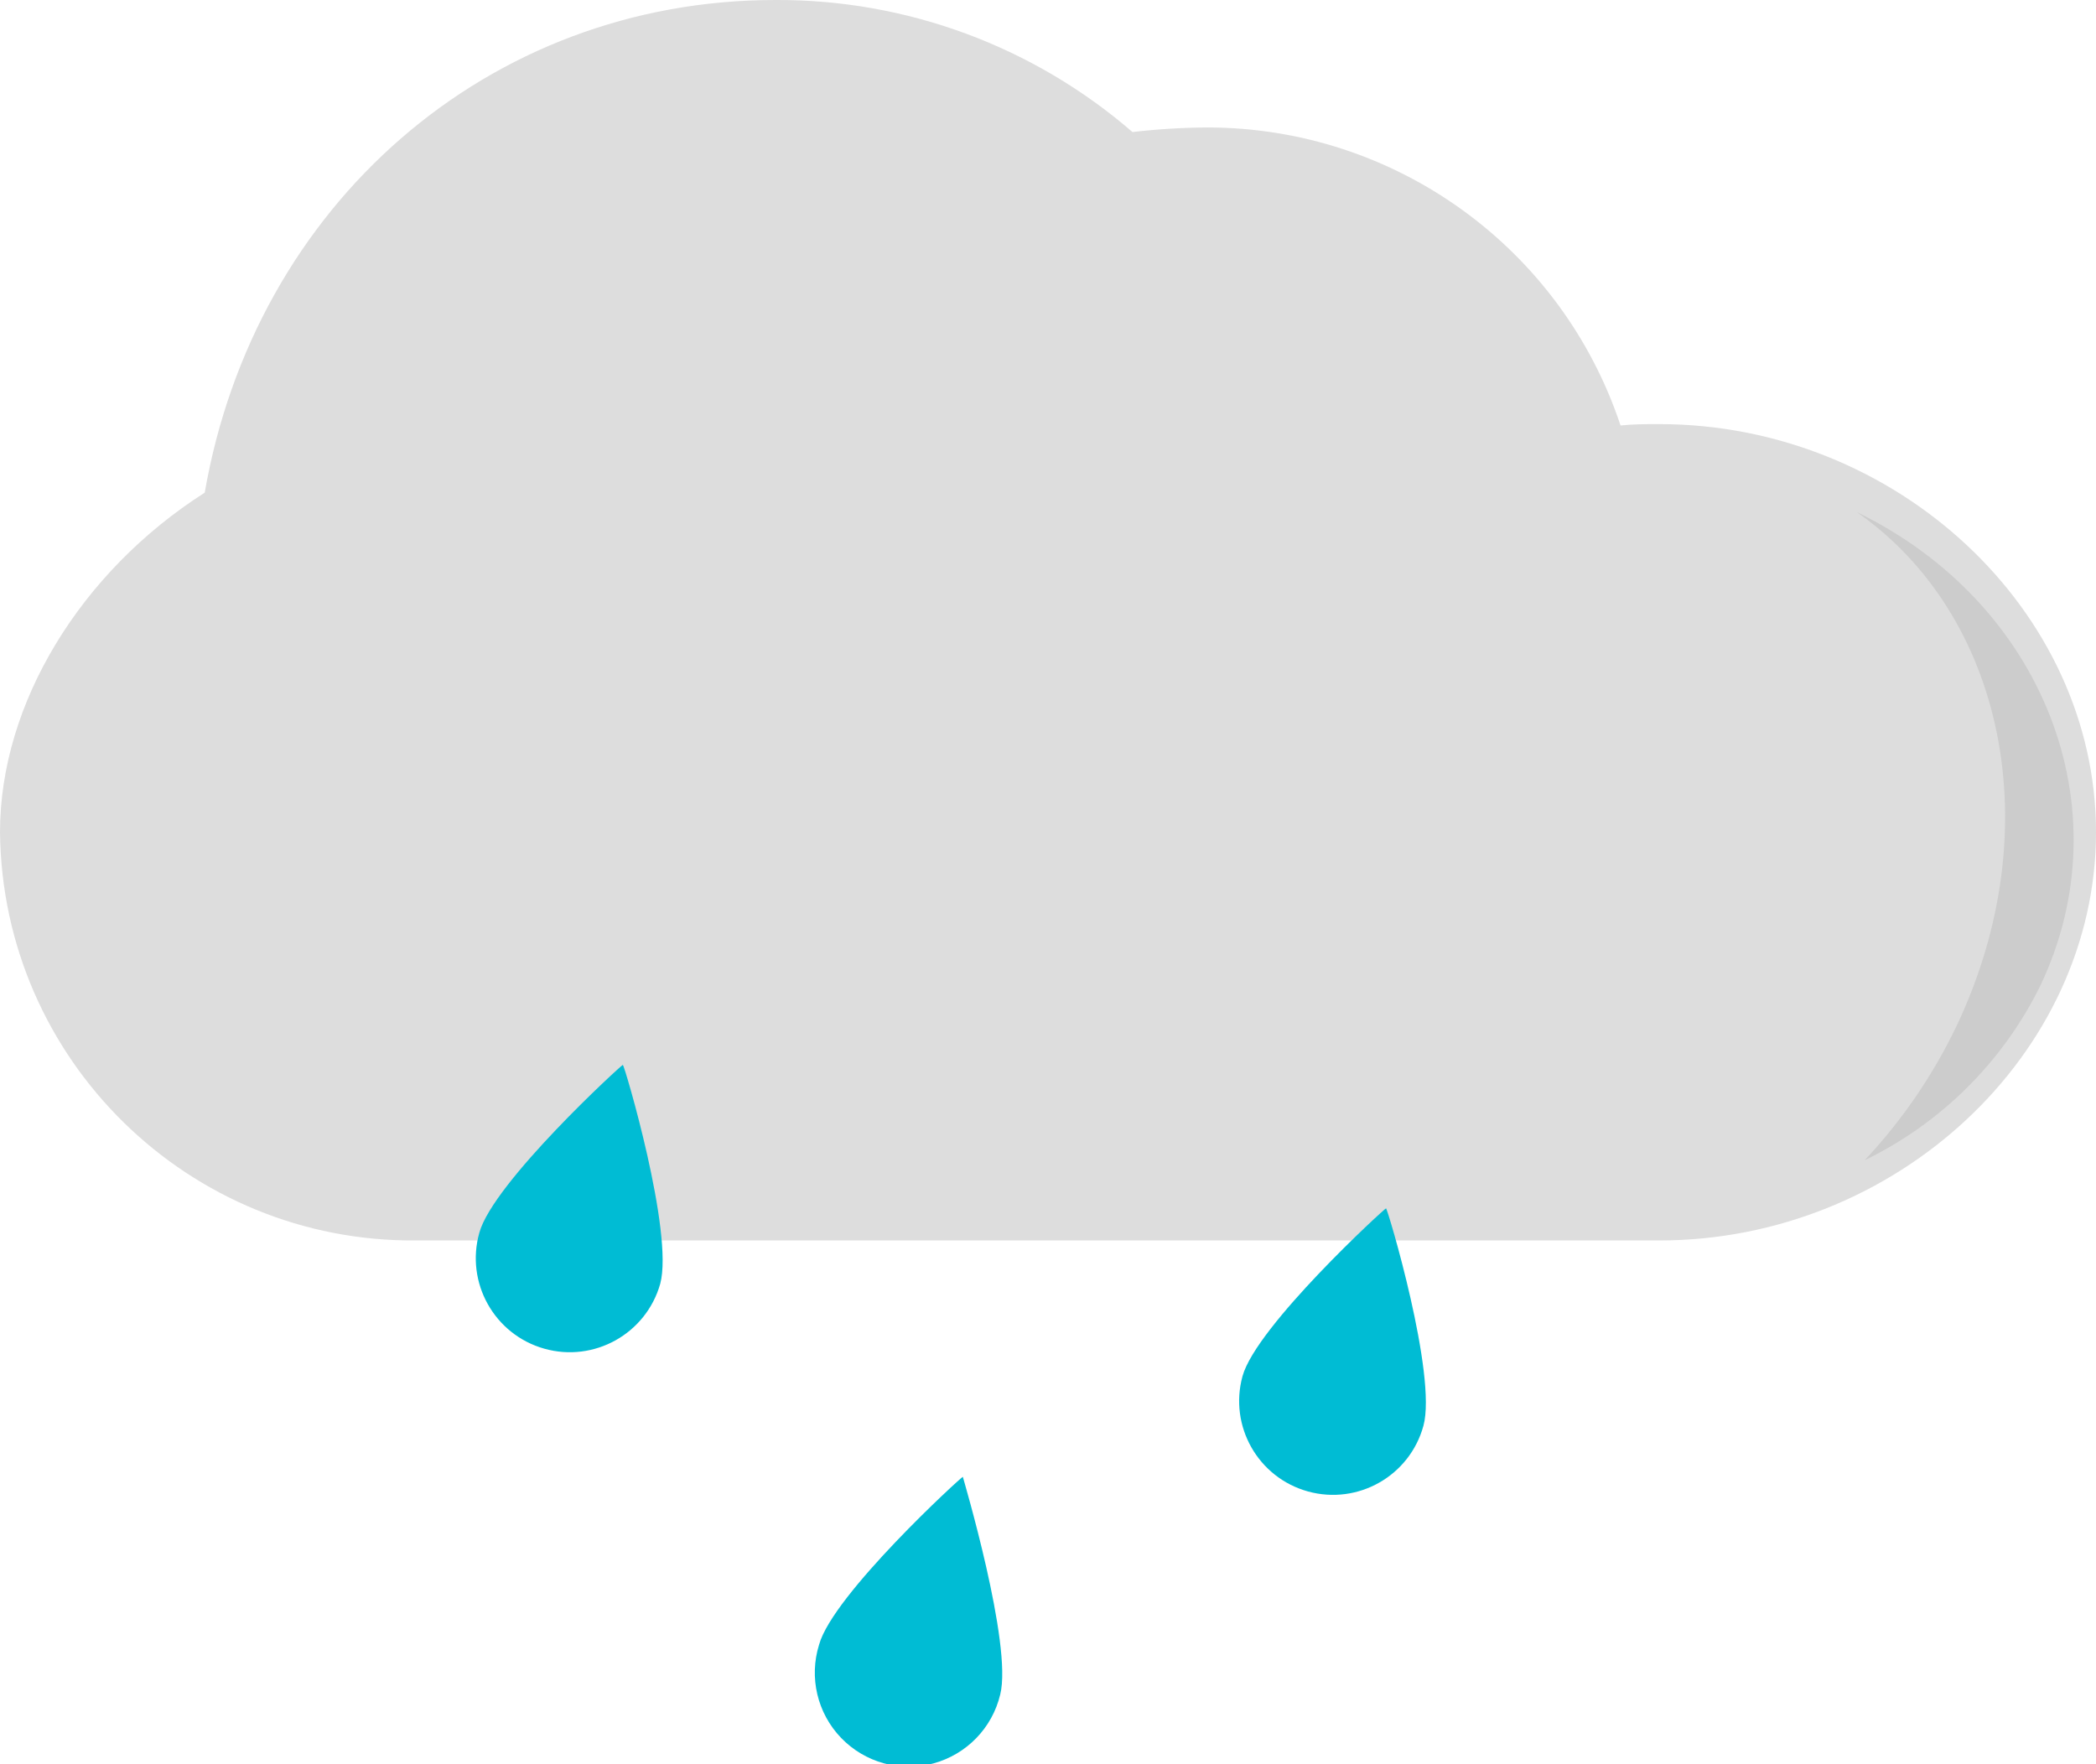
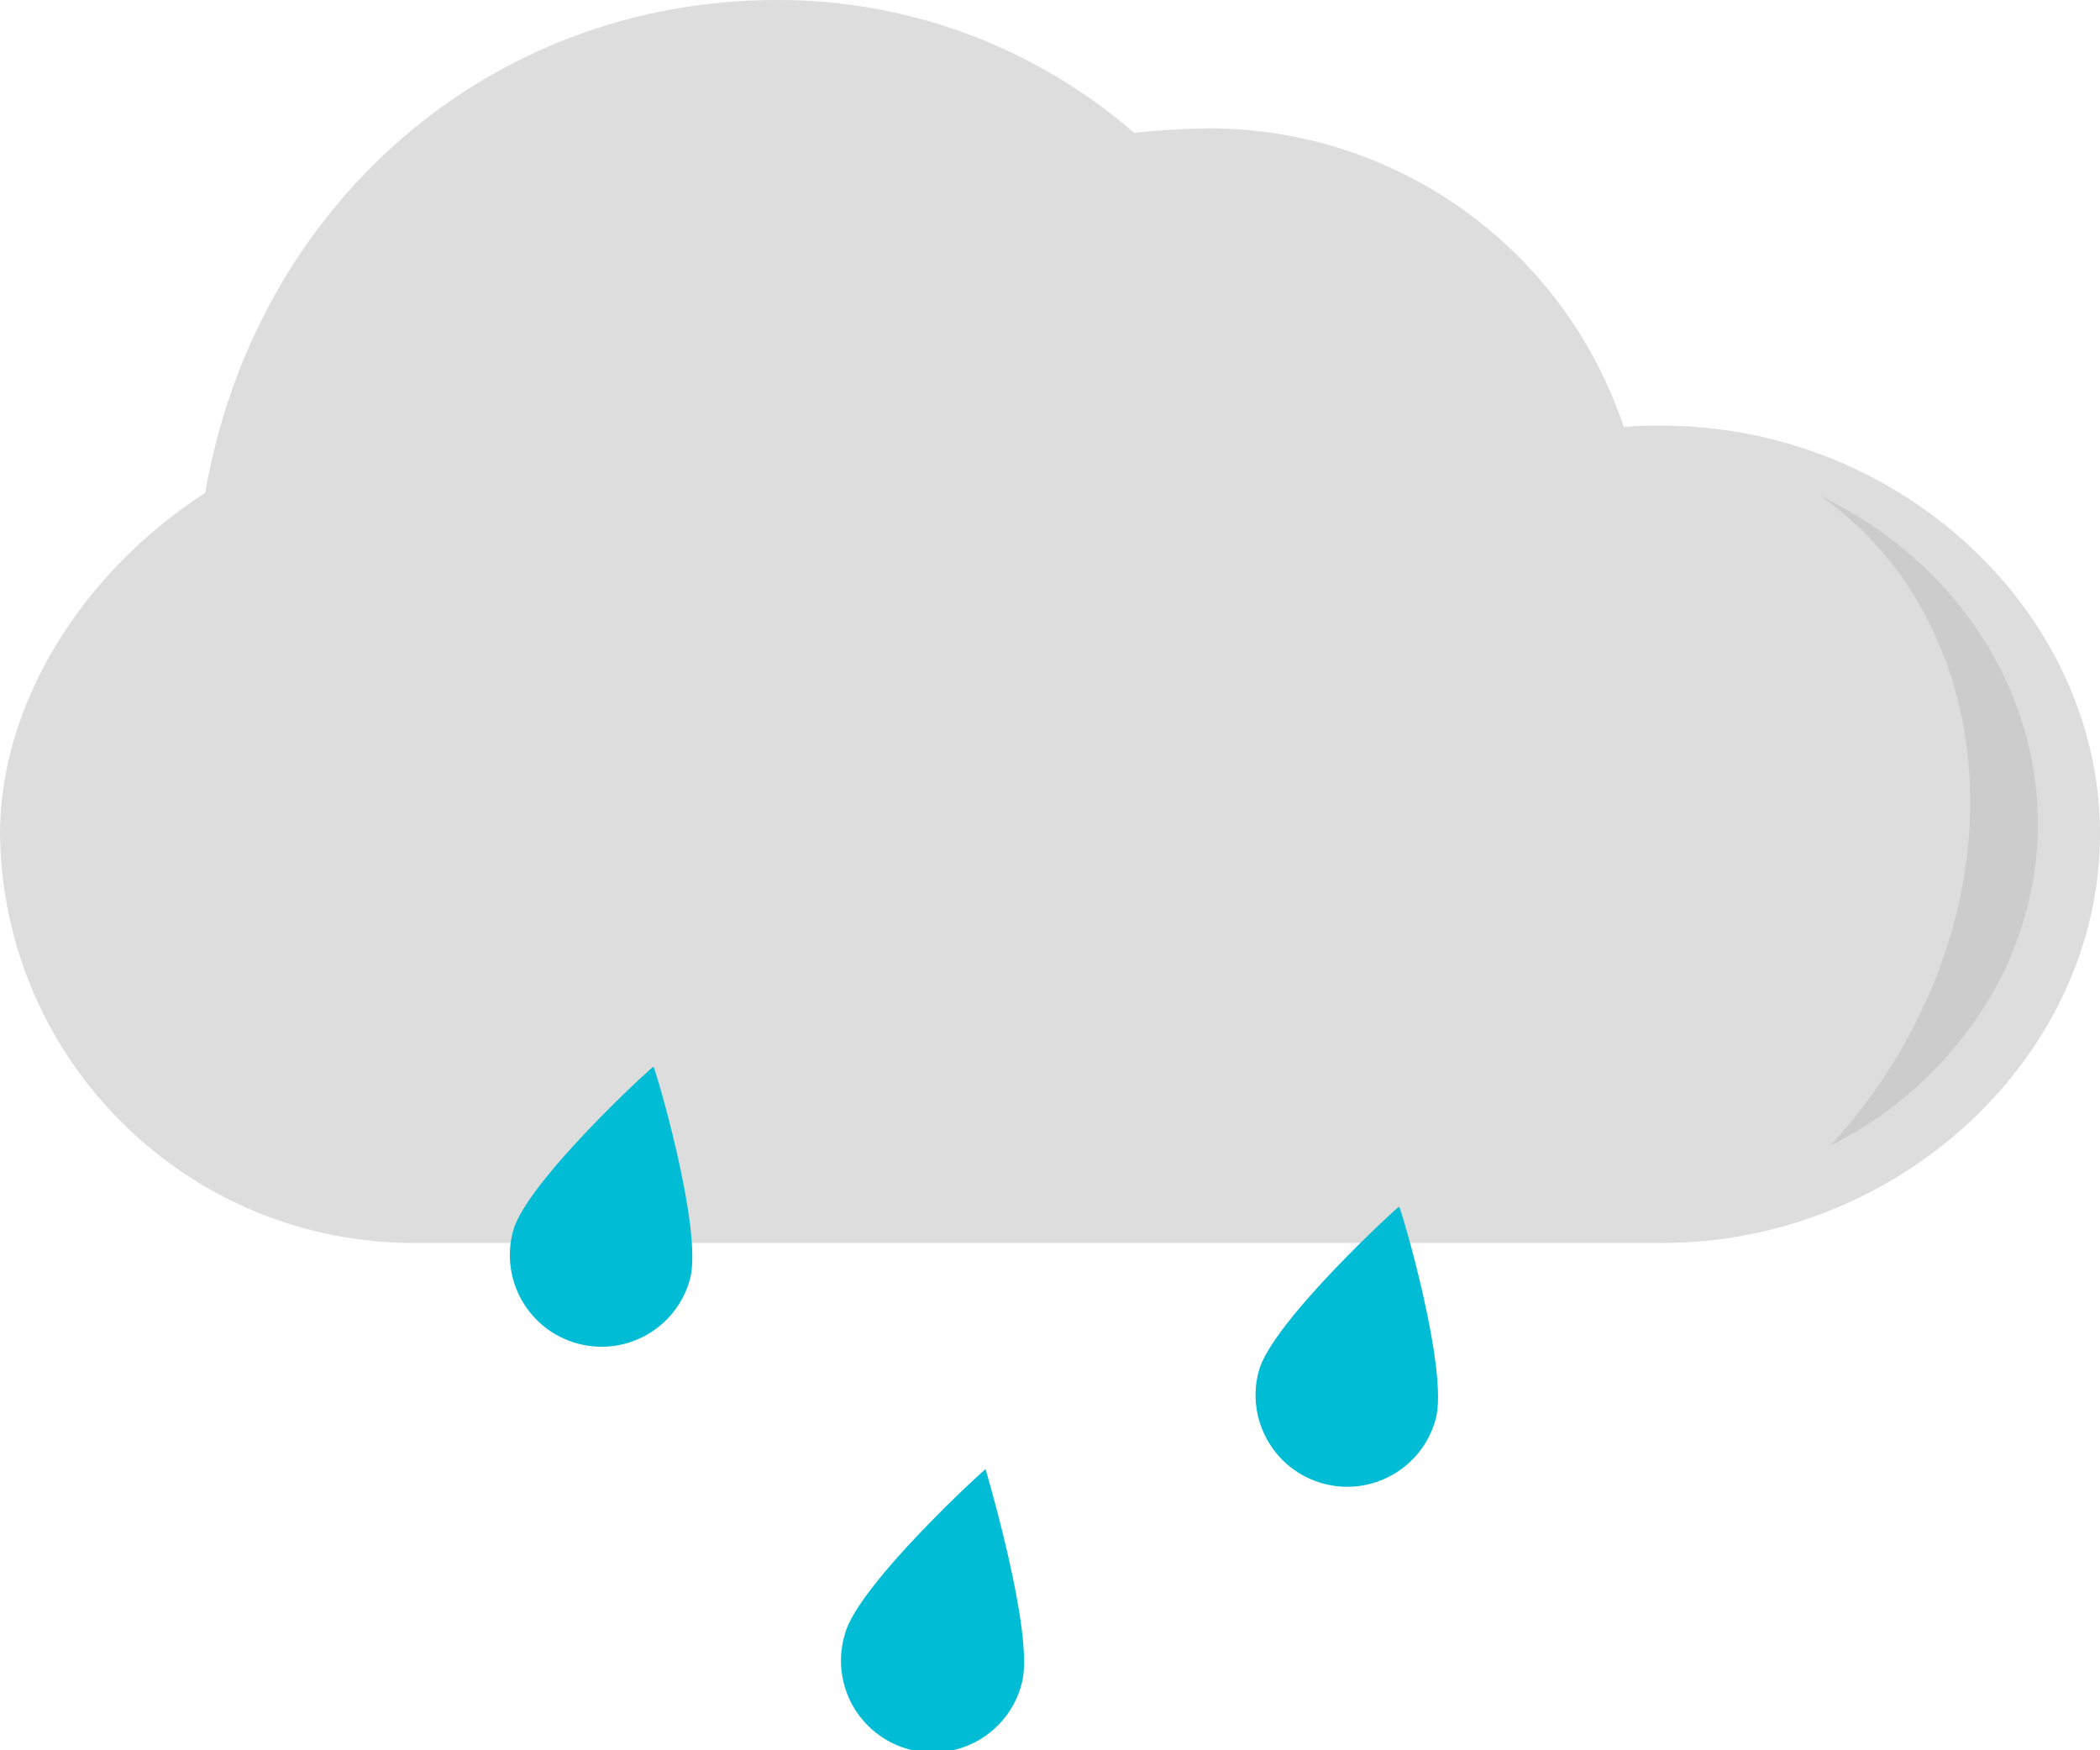
- <svg xmlns="http://www.w3.org/2000/svg" height="76.93" viewBox="0 0 91.43 76.93" width="91.43">
-   <path d="m72.38 18.5c-.57 0-1.13 0-1.69.06a19 19 0 0 0 -18-13 29.82 29.82 0 0 0 -3.29.2 23.63 23.63 0 0 0 -15.58-5.76c-12.52 0-22.71 8.93-24.89 21.49-5.41 3.45-8.93 9.2-8.93 14.81a18 18 0 0 0 18.17 17.81h54.21c10.32 0 19.05-8.11 19.05-17.81s-8.73-17.8-19.05-17.8z" fill="#ddd" />
-   <path d="m85.34 44.77a23.2 23.2 0 0 1 -4 5.84 16.62 16.62 0 0 0 7.66-7.61c3.7-7.77.09-16.74-8-20.66 6.4 4.47 8.44 13.8 4.34 22.43z" fill="#ccc" fill-rule="evenodd" />
+ <svg xmlns="http://www.w3.org/2000/svg" height="78.08" viewBox="0 0 93.75 78.08" width="93.75">
+   <path d="m74.21 19c-.57 0-1.15 0-1.72.06a19.51 19.51 0 0 0 -18.49-13.33c-.77 0-2.09.06-3.37.2a24.2 24.2 0 0 0 -15.95-5.93c-12.84 0-23.29 9.15-25.52 22-5.55 3.58-9.16 9.47-9.16 15.22a18.47 18.47 0 0 0 18.63 18.26h55.58c10.59 0 19.54-8.36 19.54-18.26s-8.95-18.22-19.54-18.22z" fill="#ddd" />
+   <path d="m85.77 45.14a23.79 23.79 0 0 1 -4.07 6 17.1 17.1 0 0 0 7.79-7.84c3.79-8 .09-17.16-8.25-21.18 6.64 4.6 8.76 14.17 4.53 23.02z" fill="#ccc" fill-rule="evenodd" />
  <g fill="#00bcd4">
-     <path d="m27.17 46.45c-.06 0-5.66 5.14-6.26 7.32a4.09 4.09 0 1 0 7.89 2.23c.6-2.23-1.56-9.53-1.63-9.55z" />
-     <path d="m42 64.42c-.06 0-5.67 5.14-6.27 7.32a4.1 4.1 0 1 0 7.9 2.18c.55-2.18-1.63-9.48-1.63-9.5z" />
-     <path d="m60.46 52.71c-.06 0-5.66 5.14-6.26 7.32a4.09 4.09 0 1 0 7.89 2.17c.61-2.2-1.56-9.48-1.63-9.49z" />
+     <path d="m29.17 47.61c-.06 0-5.66 5.14-6.26 7.32a4.09 4.09 0 1 0 7.89 2.18c.61-2.18-1.56-9.48-1.63-9.5z" />
+     <path d="m44 65.58c-.06 0-5.66 5.14-6.27 7.32a4.1 4.1 0 1 0 7.9 2.18c.55-2.19-1.63-9.48-1.63-9.5z" />
+     <path d="m62.46 53.86c-.06 0-5.66 5.14-6.26 7.32a4.09 4.09 0 1 0 7.89 2.18c.61-2.18-1.56-9.48-1.63-9.5z" />
  </g>
</svg>
